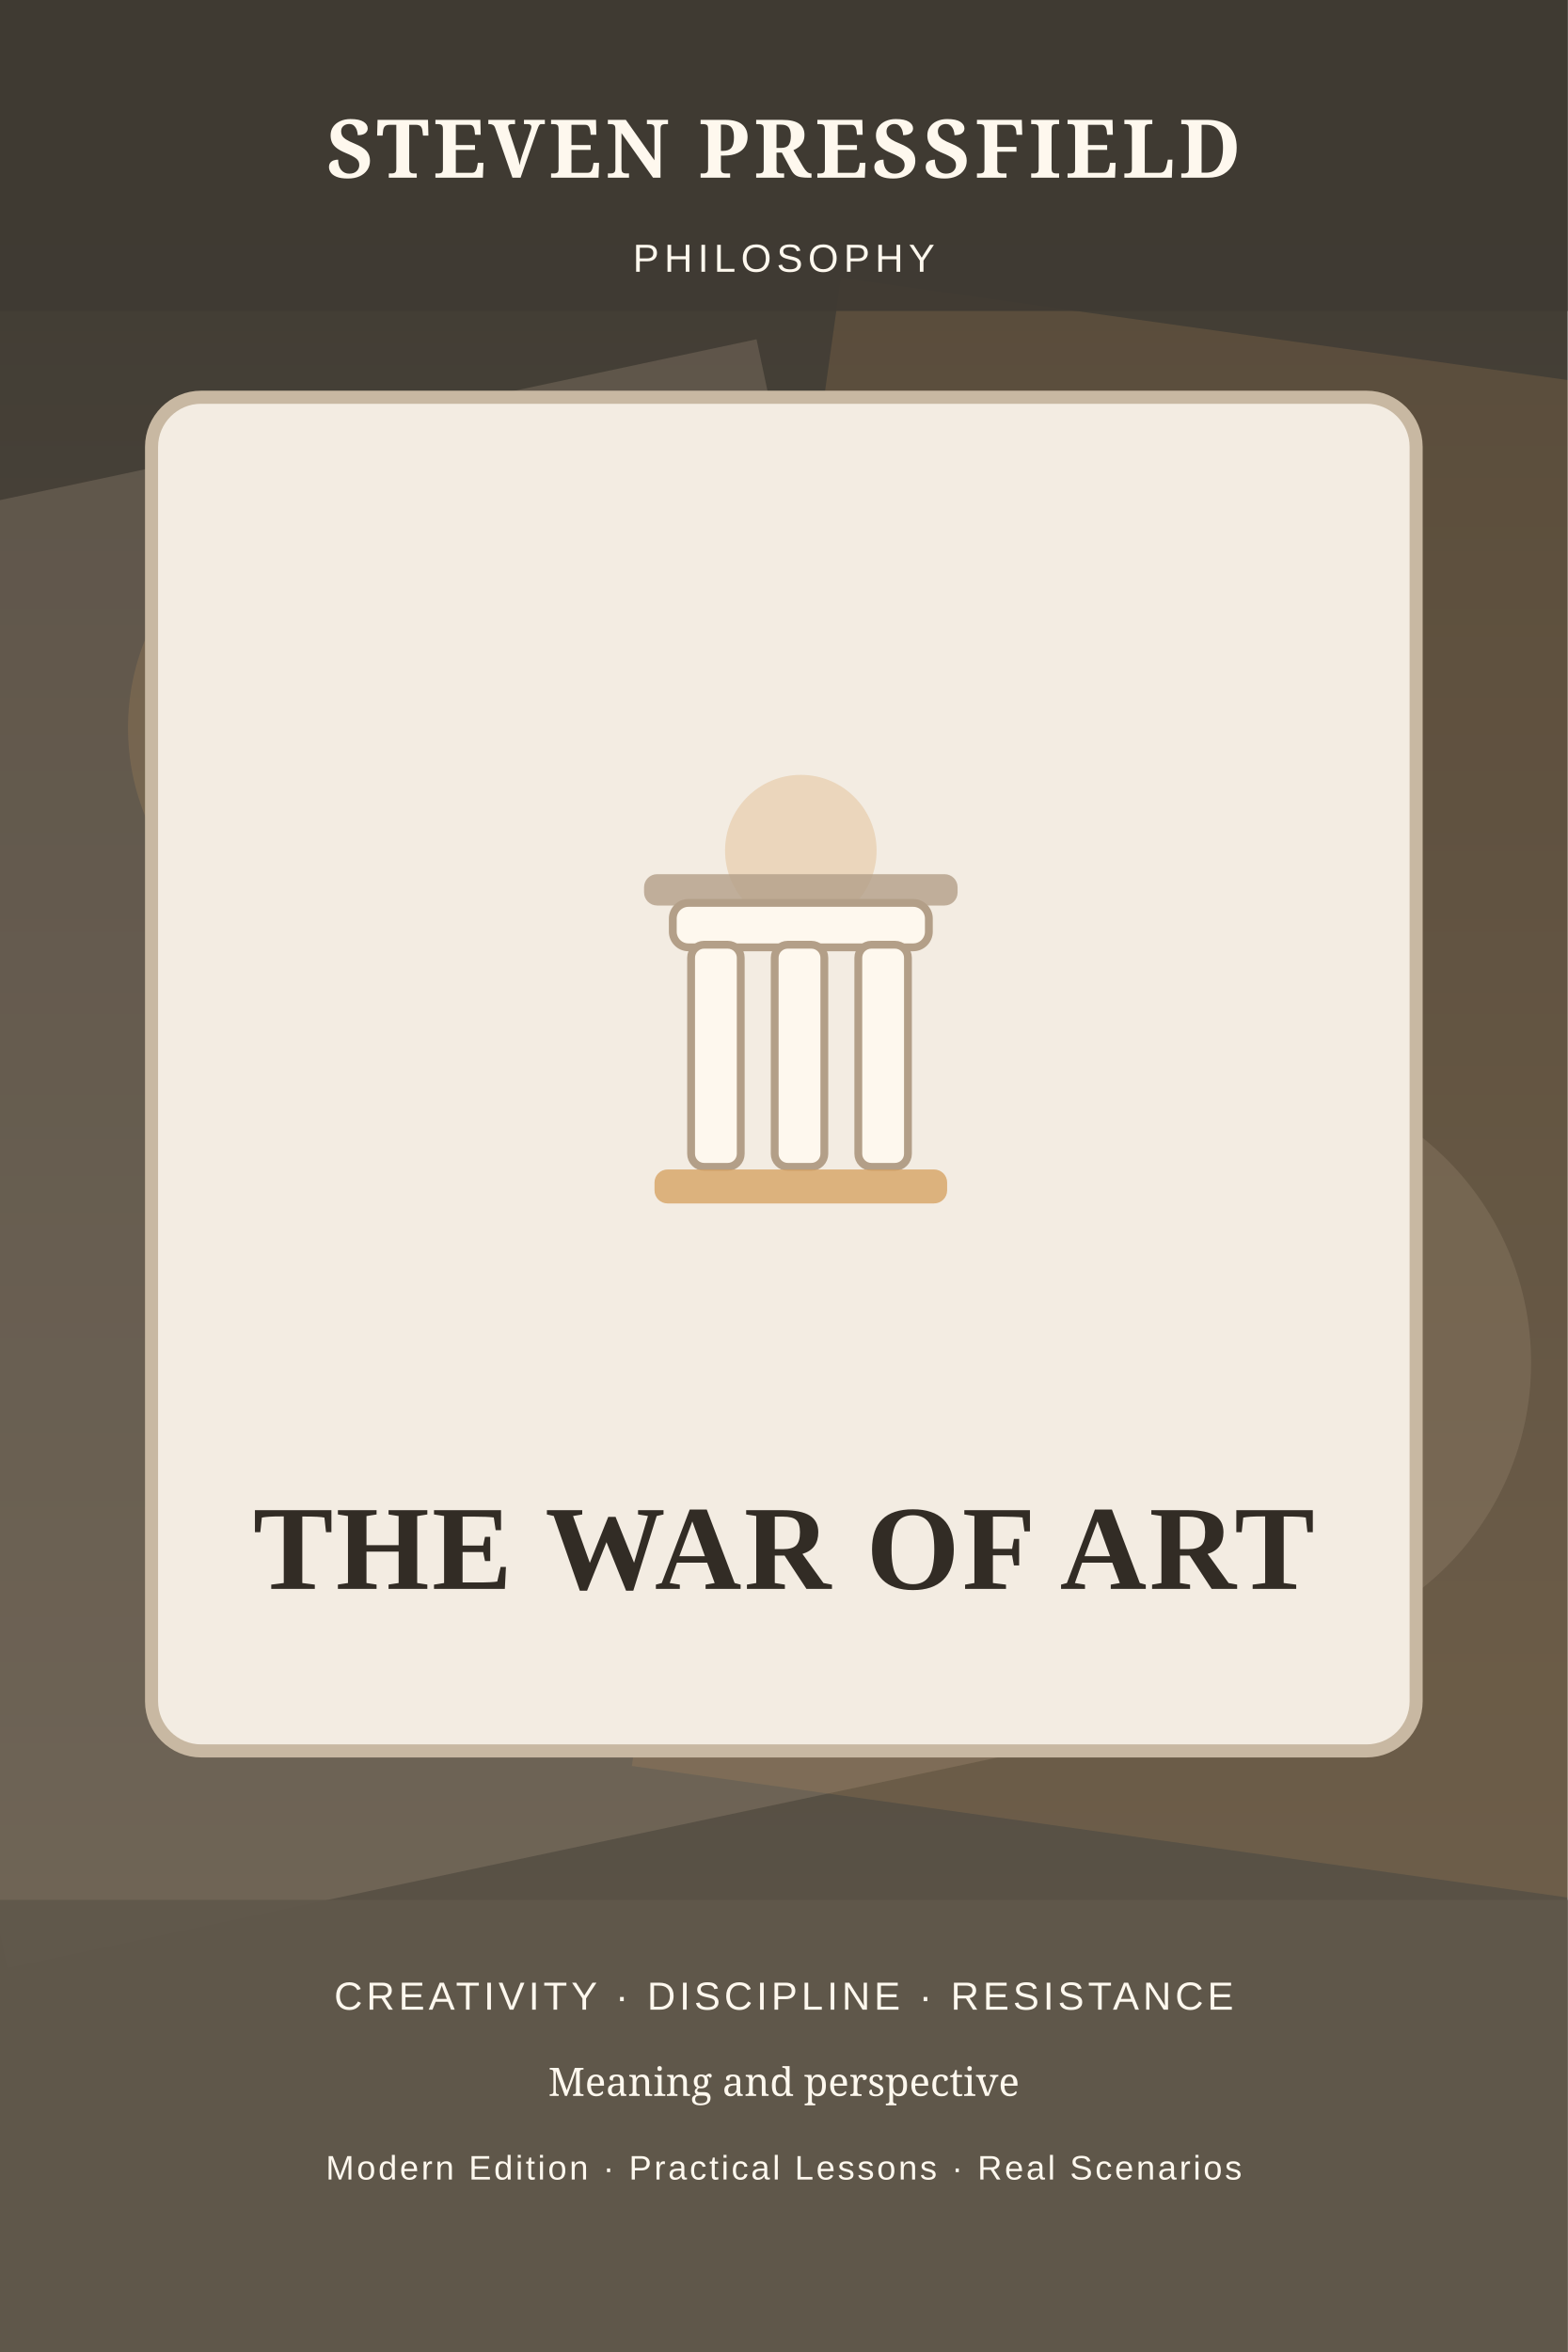
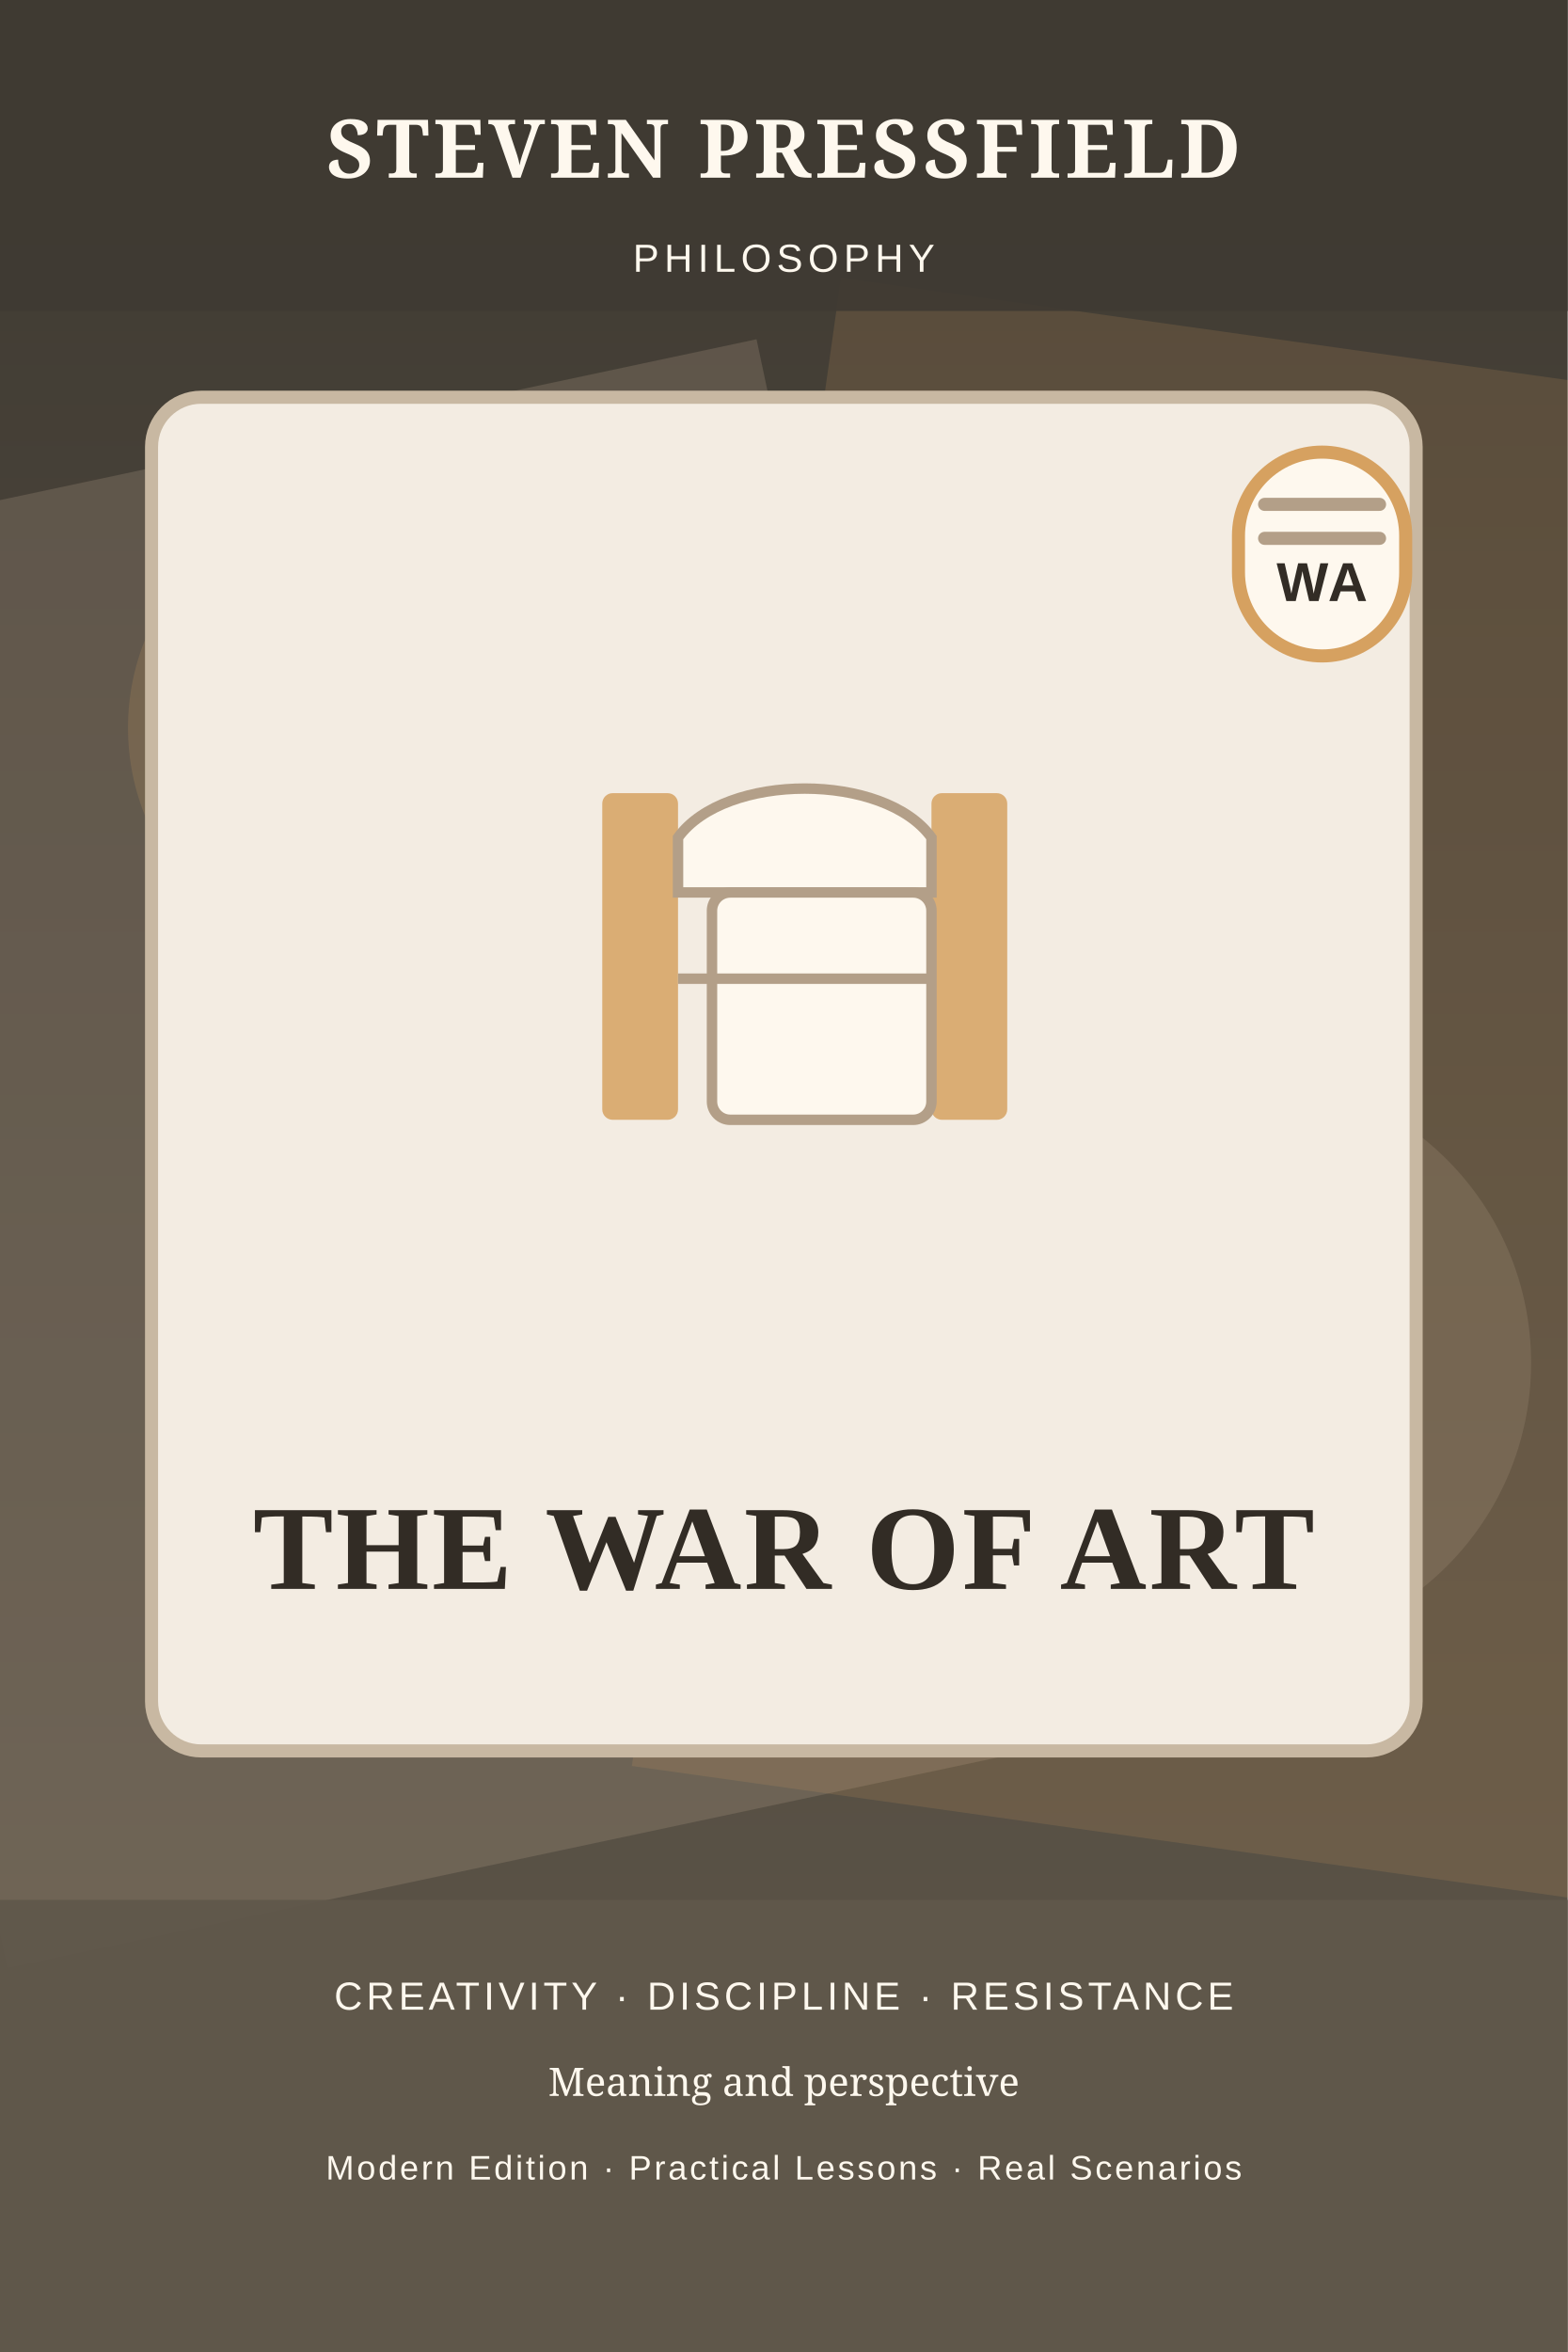
<svg xmlns="http://www.w3.org/2000/svg" width="1200" height="1800" viewBox="0 0 1200 1800" fill="none" role="img" aria-labelledby="title desc">
  <defs>
    <linearGradient id="g632131632" x1="0" y1="0" x2="0" y2="1800" gradientUnits="userSpaceOnUse">
      <stop offset="0%" stop-color="#3F3A32" />
      <stop offset="100%" stop-color="#5F574A" />
    </linearGradient>
  </defs>
  <rect width="1200" height="1800" fill="url(#g632131632)" />
  <rect x="-120" y="310" width="820" height="1100" transform="rotate(-12 400 860)" fill="#B39F88" opacity="0.24" />
  <rect x="560" y="260" width="760" height="1150" transform="rotate(8 940 835)" fill="#D6A160" opacity="0.16" />
  <circle cx="278" cy="557" r="180" fill="#D6A160" opacity="0.17" />
  <circle cx="952" cy="1043" r="220" fill="#B39F88" opacity="0.2" />
  <rect x="116" y="304" width="968" height="1036" rx="38" fill="#F3ECE2" stroke="#C8B8A2" stroke-width="10" />
-   <g transform="translate(423 539)">
-     <circle cx="190" cy="112" r="58" fill="#D6A160" opacity="0.3" />
-     <rect x="70" y="130" width="240" height="24" rx="10" fill="#B39F88" opacity="0.8" />
-     <rect x="92" y="152" width="196" height="34" rx="12" fill="#FEF8EE" stroke="#B39F88" stroke-width="6" />
-     <g fill="#FEF8EE" stroke="#B39F88" stroke-width="6">
-       <rect x="106" y="184" width="38" height="170" rx="10" />
-       <rect x="170" y="184" width="38" height="170" rx="10" />
-       <rect x="234" y="184" width="38" height="170" rx="10" />
-     </g>
-     <rect x="78" y="356" width="224" height="26" rx="10" fill="#D6A160" opacity="0.78" />
+   <g transform="translate(419 551)">
+     <rect x="42" y="56" width="58" height="250" rx="8" fill="#D6A160" opacity="0.84" />
+     <rect x="294" y="56" width="58" height="250" rx="8" fill="#D6A160" opacity="0.84" />
+     <path d="M100 90 C136 40 258 40 294 90 V132 H100 Z" fill="#FEF8EE" stroke="#B39F88" stroke-width="8" />
+     <rect x="126" y="132" width="168" height="174" rx="14" fill="#FEF8EE" stroke="#B39F88" stroke-width="8" />
+     <line x1="100" y1="198" x2="294" y2="198" stroke="#B39F88" stroke-width="8" />
+   </g>
+   <g transform="translate(924 332)">
+     <rect x="24" y="14" width="128" height="156" rx="64" fill="#FEF8EE" stroke="#D6A160" stroke-width="10" />
+     <path d="M44 54 H132" stroke="#B39F88" stroke-width="10" stroke-linecap="round" />
+     <path d="M44 80 H132" stroke="#B39F88" stroke-width="10" stroke-linecap="round" />
+     <text x="88" y="128" text-anchor="middle" fill="#322C25" font-family="'Trebuchet MS', Arial, sans-serif" font-size="42" font-weight="700" letter-spacing="2">WA</text>
  </g>
  <rect x="0" y="0" width="1200" height="238" fill="#3F3A32" opacity="0.93" />
  <rect x="0" y="1454" width="1200" height="346" fill="#5F574A" opacity="0.95" />
  <text x="600" y="136" text-anchor="middle" fill="#FEF8EE" font-family="Georgia, serif" font-size="62" font-weight="700" letter-spacing="3">STEVEN PRESSFIELD</text>
  <text x="600" y="208" text-anchor="middle" fill="#FEF8EE" font-family="'Trebuchet MS', Arial, sans-serif" font-size="30" letter-spacing="4">PHILOSOPHY</text>
  <text x="600" y="1216" text-anchor="middle" fill="#322C25" font-family="Georgia, 'Times New Roman', serif" font-size="92" font-weight="700" letter-spacing="2">THE WAR OF ART</text>
  <text x="600" y="1538" text-anchor="middle" fill="#FEF8EE" font-family="'Trebuchet MS', Arial, sans-serif" font-size="30" letter-spacing="3">CREATIVITY  ·  DISCIPLINE  ·  RESISTANCE</text>
  <text x="600" y="1604" text-anchor="middle" fill="#FEF8EE" font-family="Georgia, serif" font-size="30">Meaning and perspective</text>
  <text x="600" y="1668" text-anchor="middle" fill="#FEF8EE" font-family="'Trebuchet MS', Arial, sans-serif" font-size="26" letter-spacing="2">Modern Edition · Practical Lessons · Real Scenarios</text>
</svg>
